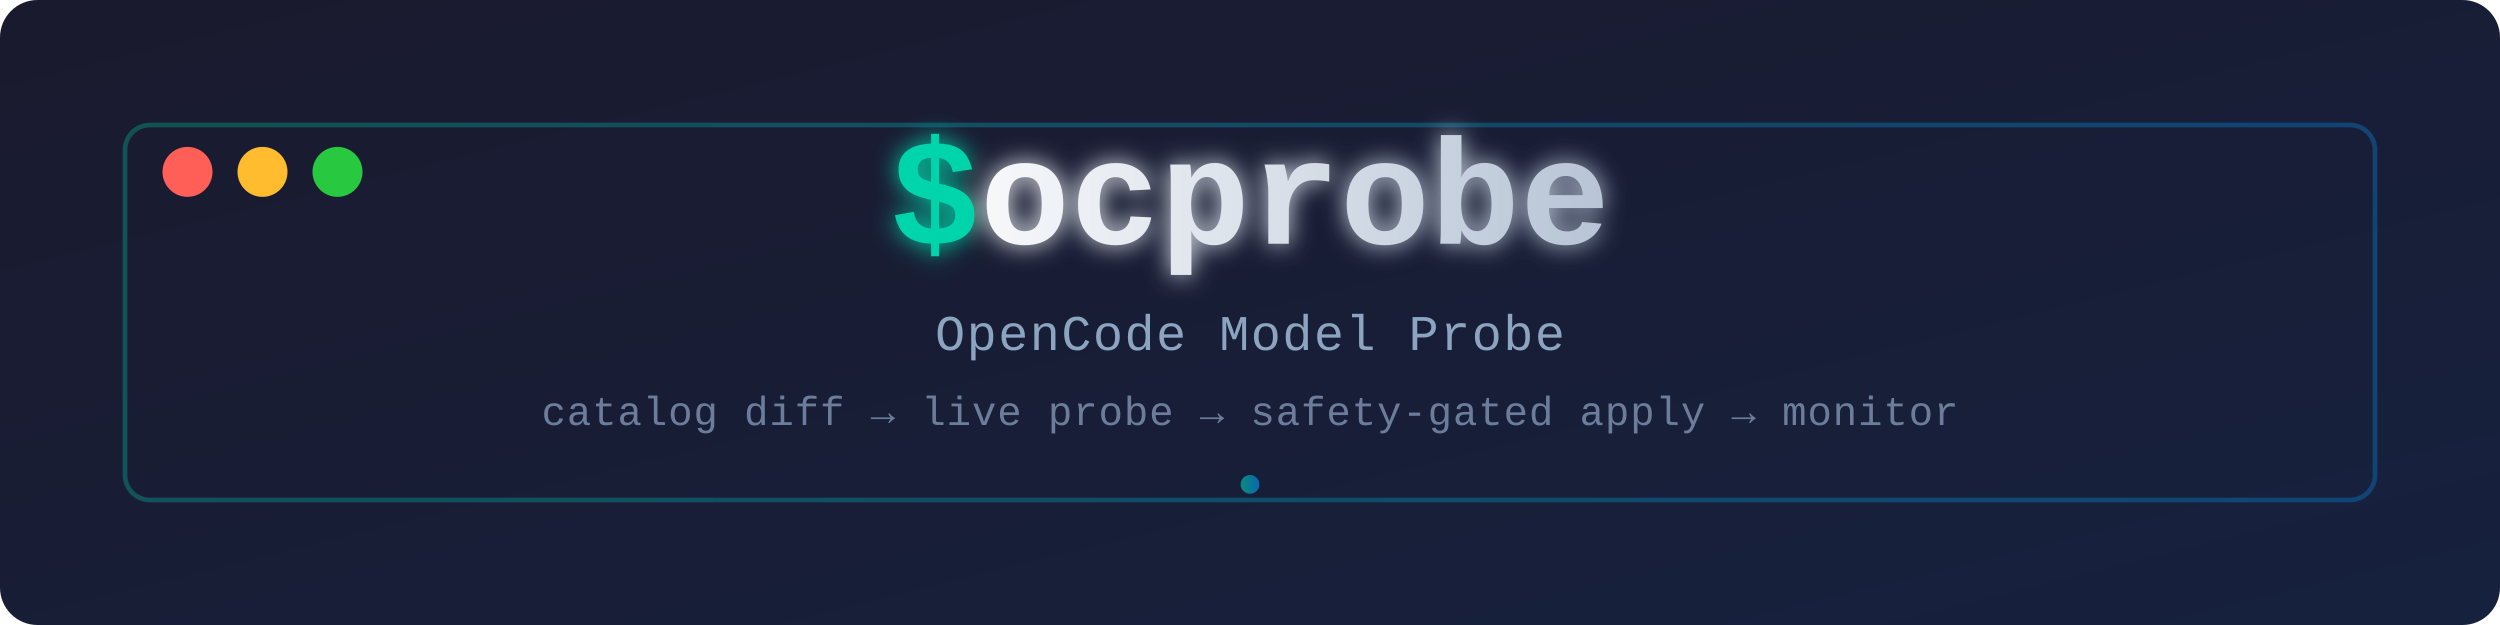
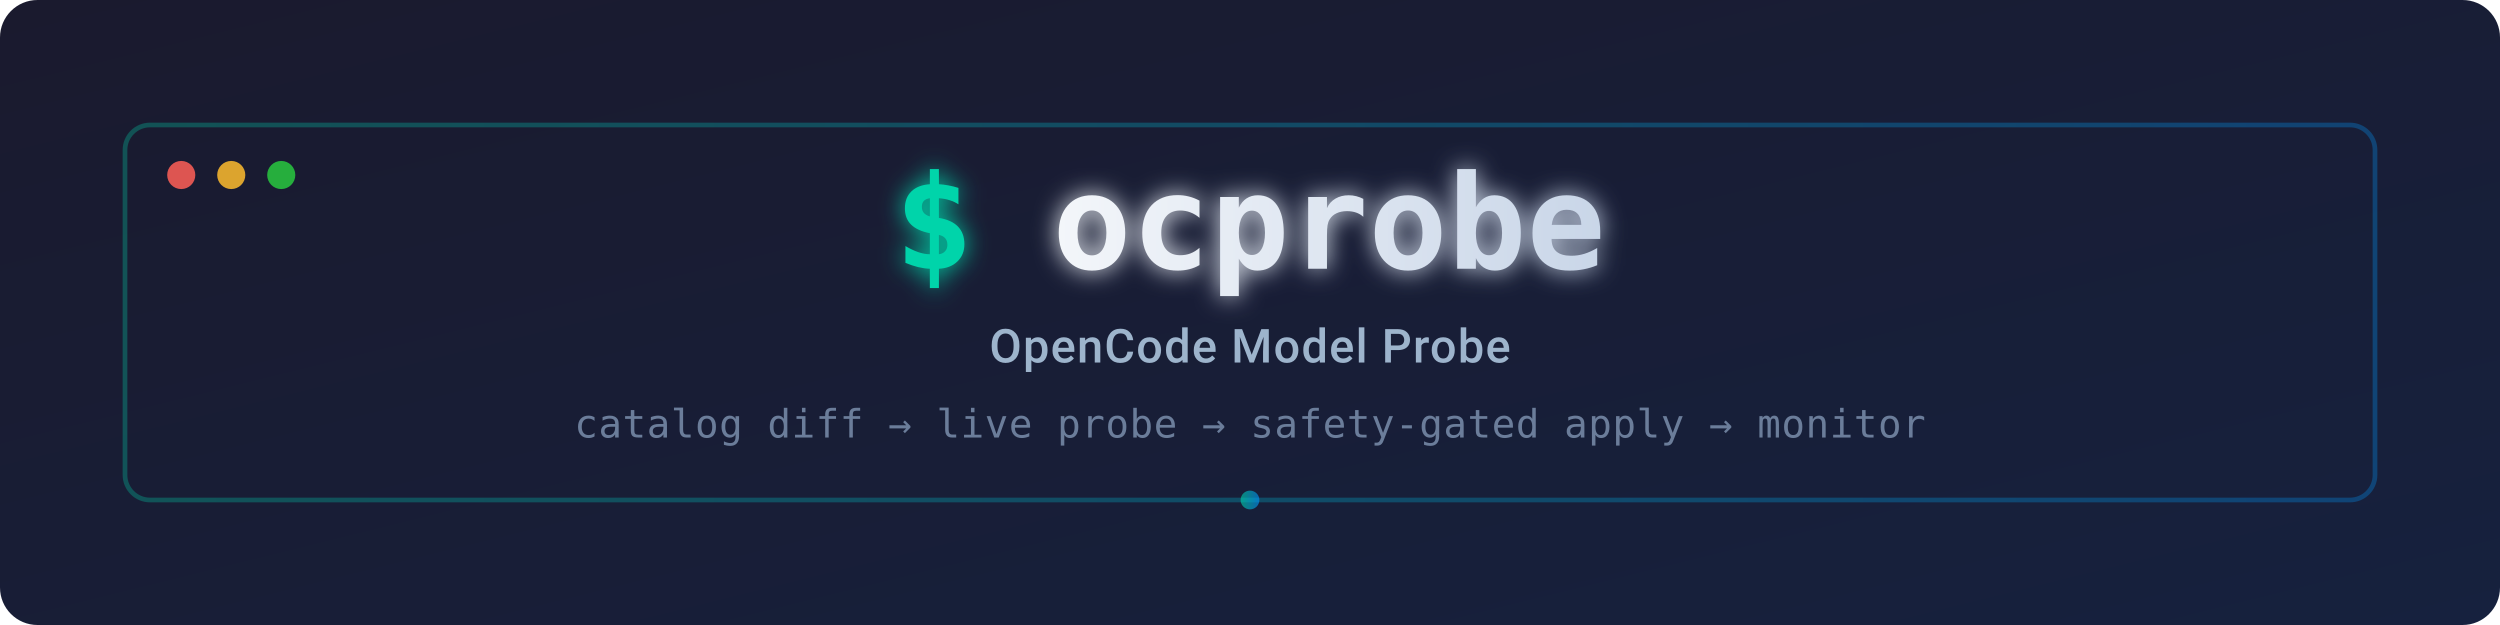
<svg xmlns="http://www.w3.org/2000/svg" width="800" height="200" viewBox="0 0 800 200">
  <defs>
    <linearGradient id="bgGradient" x1="0%" y1="0%" x2="100%" y2="100%">
      <stop offset="0%" style="stop-color:#1a1a2e;stop-opacity:1" />
      <stop offset="100%" style="stop-color:#16213e;stop-opacity:1" />
    </linearGradient>
    <linearGradient id="accentGradient" x1="0%" y1="0%" x2="100%" y2="0%">
      <stop offset="0%" style="stop-color:#00d4aa;stop-opacity:1" />
      <stop offset="100%" style="stop-color:#0099ff;stop-opacity:1" />
    </linearGradient>
    <linearGradient id="textGradient" x1="0%" y1="0%" x2="100%" y2="0%">
      <stop offset="0%" style="stop-color:#ffffff;stop-opacity:1" />
-       <stop offset="100%" style="stop-color:#b8c5d6;stop-opacity:1" />
+       <stop offset="100%" style="stop-color:#c9d6e8;stop-opacity:1" />
    </linearGradient>
    <filter id="glow" x="-50%" y="-50%" width="200%" height="200%">
      <feGaussianBlur stdDeviation="4" result="coloredBlur" />
      <feMerge>
        <feMergeNode in="coloredBlur" />
        <feMergeNode in="SourceGraphic" />
      </feMerge>
    </filter>
  </defs>
  <rect width="800" height="200" fill="url(#bgGradient)" rx="12" />
-   <circle cx="60" cy="55" r="8" fill="#ff5f57" />
-   <circle cx="84" cy="55" r="8" fill="#febc2e" />
-   <circle cx="108" cy="55" r="8" fill="#28c840" />
  <rect x="40" y="40" width="720" height="120" fill="none" stroke="url(#accentGradient)" stroke-width="1.5" rx="8" opacity="0.3" />
-   <text x="400" y="78" text-anchor="middle" font-family="ui-monospace, SFMono-Regular, 'SF Mono', Menlo, Consolas, 'Liberation Mono', monospace" font-size="48" font-weight="700" fill="url(#textGradient)" filter="url(#glow)">
-     <tspan fill="#00d4aa">$</tspan>ocprobe
+   <circle cx="58" cy="56" r="4.5" fill="#ff5f57" opacity="0.85" />
+   <circle cx="74" cy="56" r="4.5" fill="#febc2e" opacity="0.85" />
+   <circle cx="90" cy="56" r="4.5" fill="#28c840" opacity="0.85" />
+   <text x="400" y="86" text-anchor="middle" font-family="ui-monospace, 'SF Mono', 'Cascadia Code', Menlo, Consolas, monospace" font-size="42" font-weight="700" fill="url(#textGradient)" filter="url(#glow)">
+     <tspan fill="#00d4aa">$</tspan> ocprobe
  </text>
-   <text x="400" y="112" text-anchor="middle" font-family="ui-monospace, SFMono-Regular, 'SF Mono', Menlo, Consolas, 'Liberation Mono', monospace" font-size="16" font-weight="400" fill="#8ba4c0" letter-spacing="0.5px">
+   <text x="400" y="116" text-anchor="middle" font-family="system-ui, -apple-system, BlinkMacSystemFont, 'Segoe UI', Roboto, sans-serif" font-size="15" font-weight="500" fill="#9db4cc" letter-spacing="0.4px">
    OpenCode Model Probe
  </text>
-   <text x="400" y="136" text-anchor="middle" font-family="ui-monospace, SFMono-Regular, 'SF Mono', Menlo, Consolas, 'Liberation Mono', monospace" font-size="13" font-weight="400" fill="#6b7d9a" letter-spacing="0.3px">
-     catalog diff → live probe → safety-gated apply → monitor
+   <text x="400" y="140" text-anchor="middle" font-family="ui-monospace, 'SF Mono', 'Cascadia Code', Menlo, Consolas, monospace" font-size="12.5" font-weight="400" fill="#6b7d9a" letter-spacing="0.2px">
+     catalog diff  →  live probe  →  safety-gated apply  →  monitor
  </text>
  <g fill="none" stroke="url(#accentGradient)" stroke-width="1.5" opacity="0.4">
-     <line x1="200" y1="155" x2="280" y2="155" stroke-linecap="round" />
-     <line x1="520" y1="155" x2="600" y2="155" stroke-linecap="round" />
+     <line x1="180" y1="160" x2="260" y2="160" stroke-linecap="round" />
+     <line x1="540" y1="160" x2="620" y2="160" stroke-linecap="round" />
  </g>
-   <circle cx="400" cy="155" r="3" fill="url(#accentGradient)" opacity="0.6" />
+   <circle cx="400" cy="160" r="3" fill="url(#accentGradient)" opacity="0.6" />
</svg>
